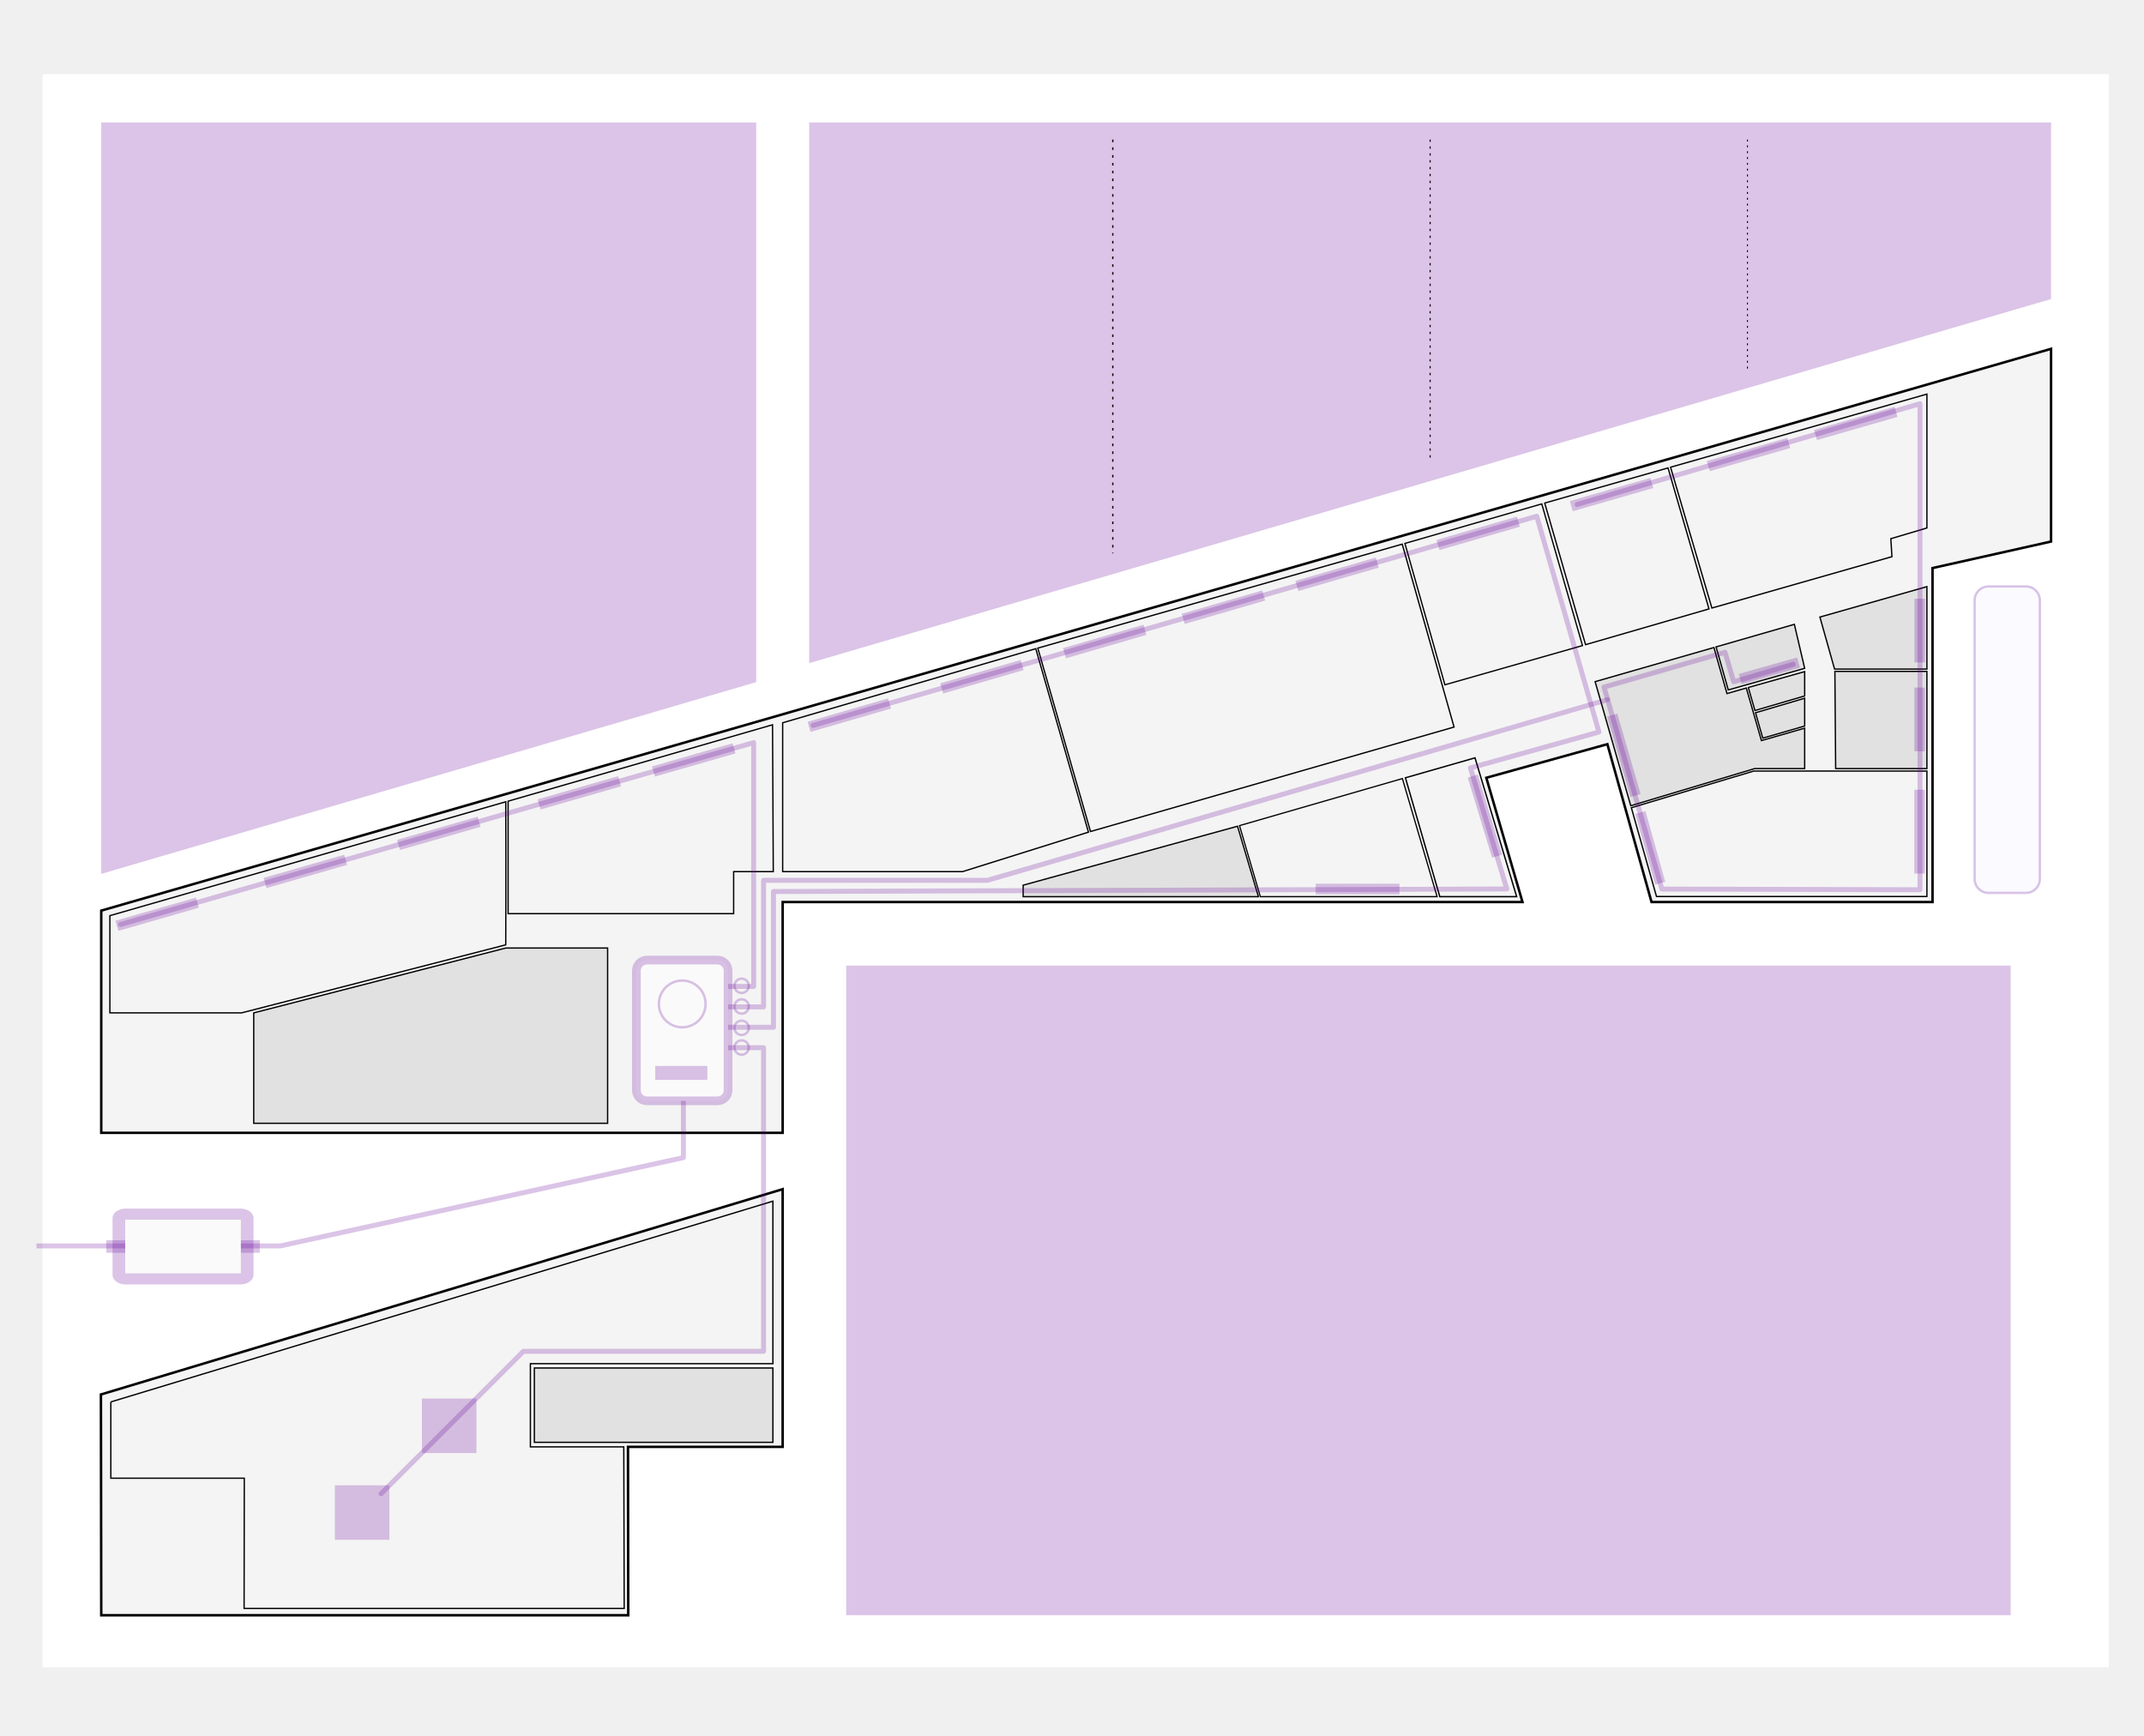
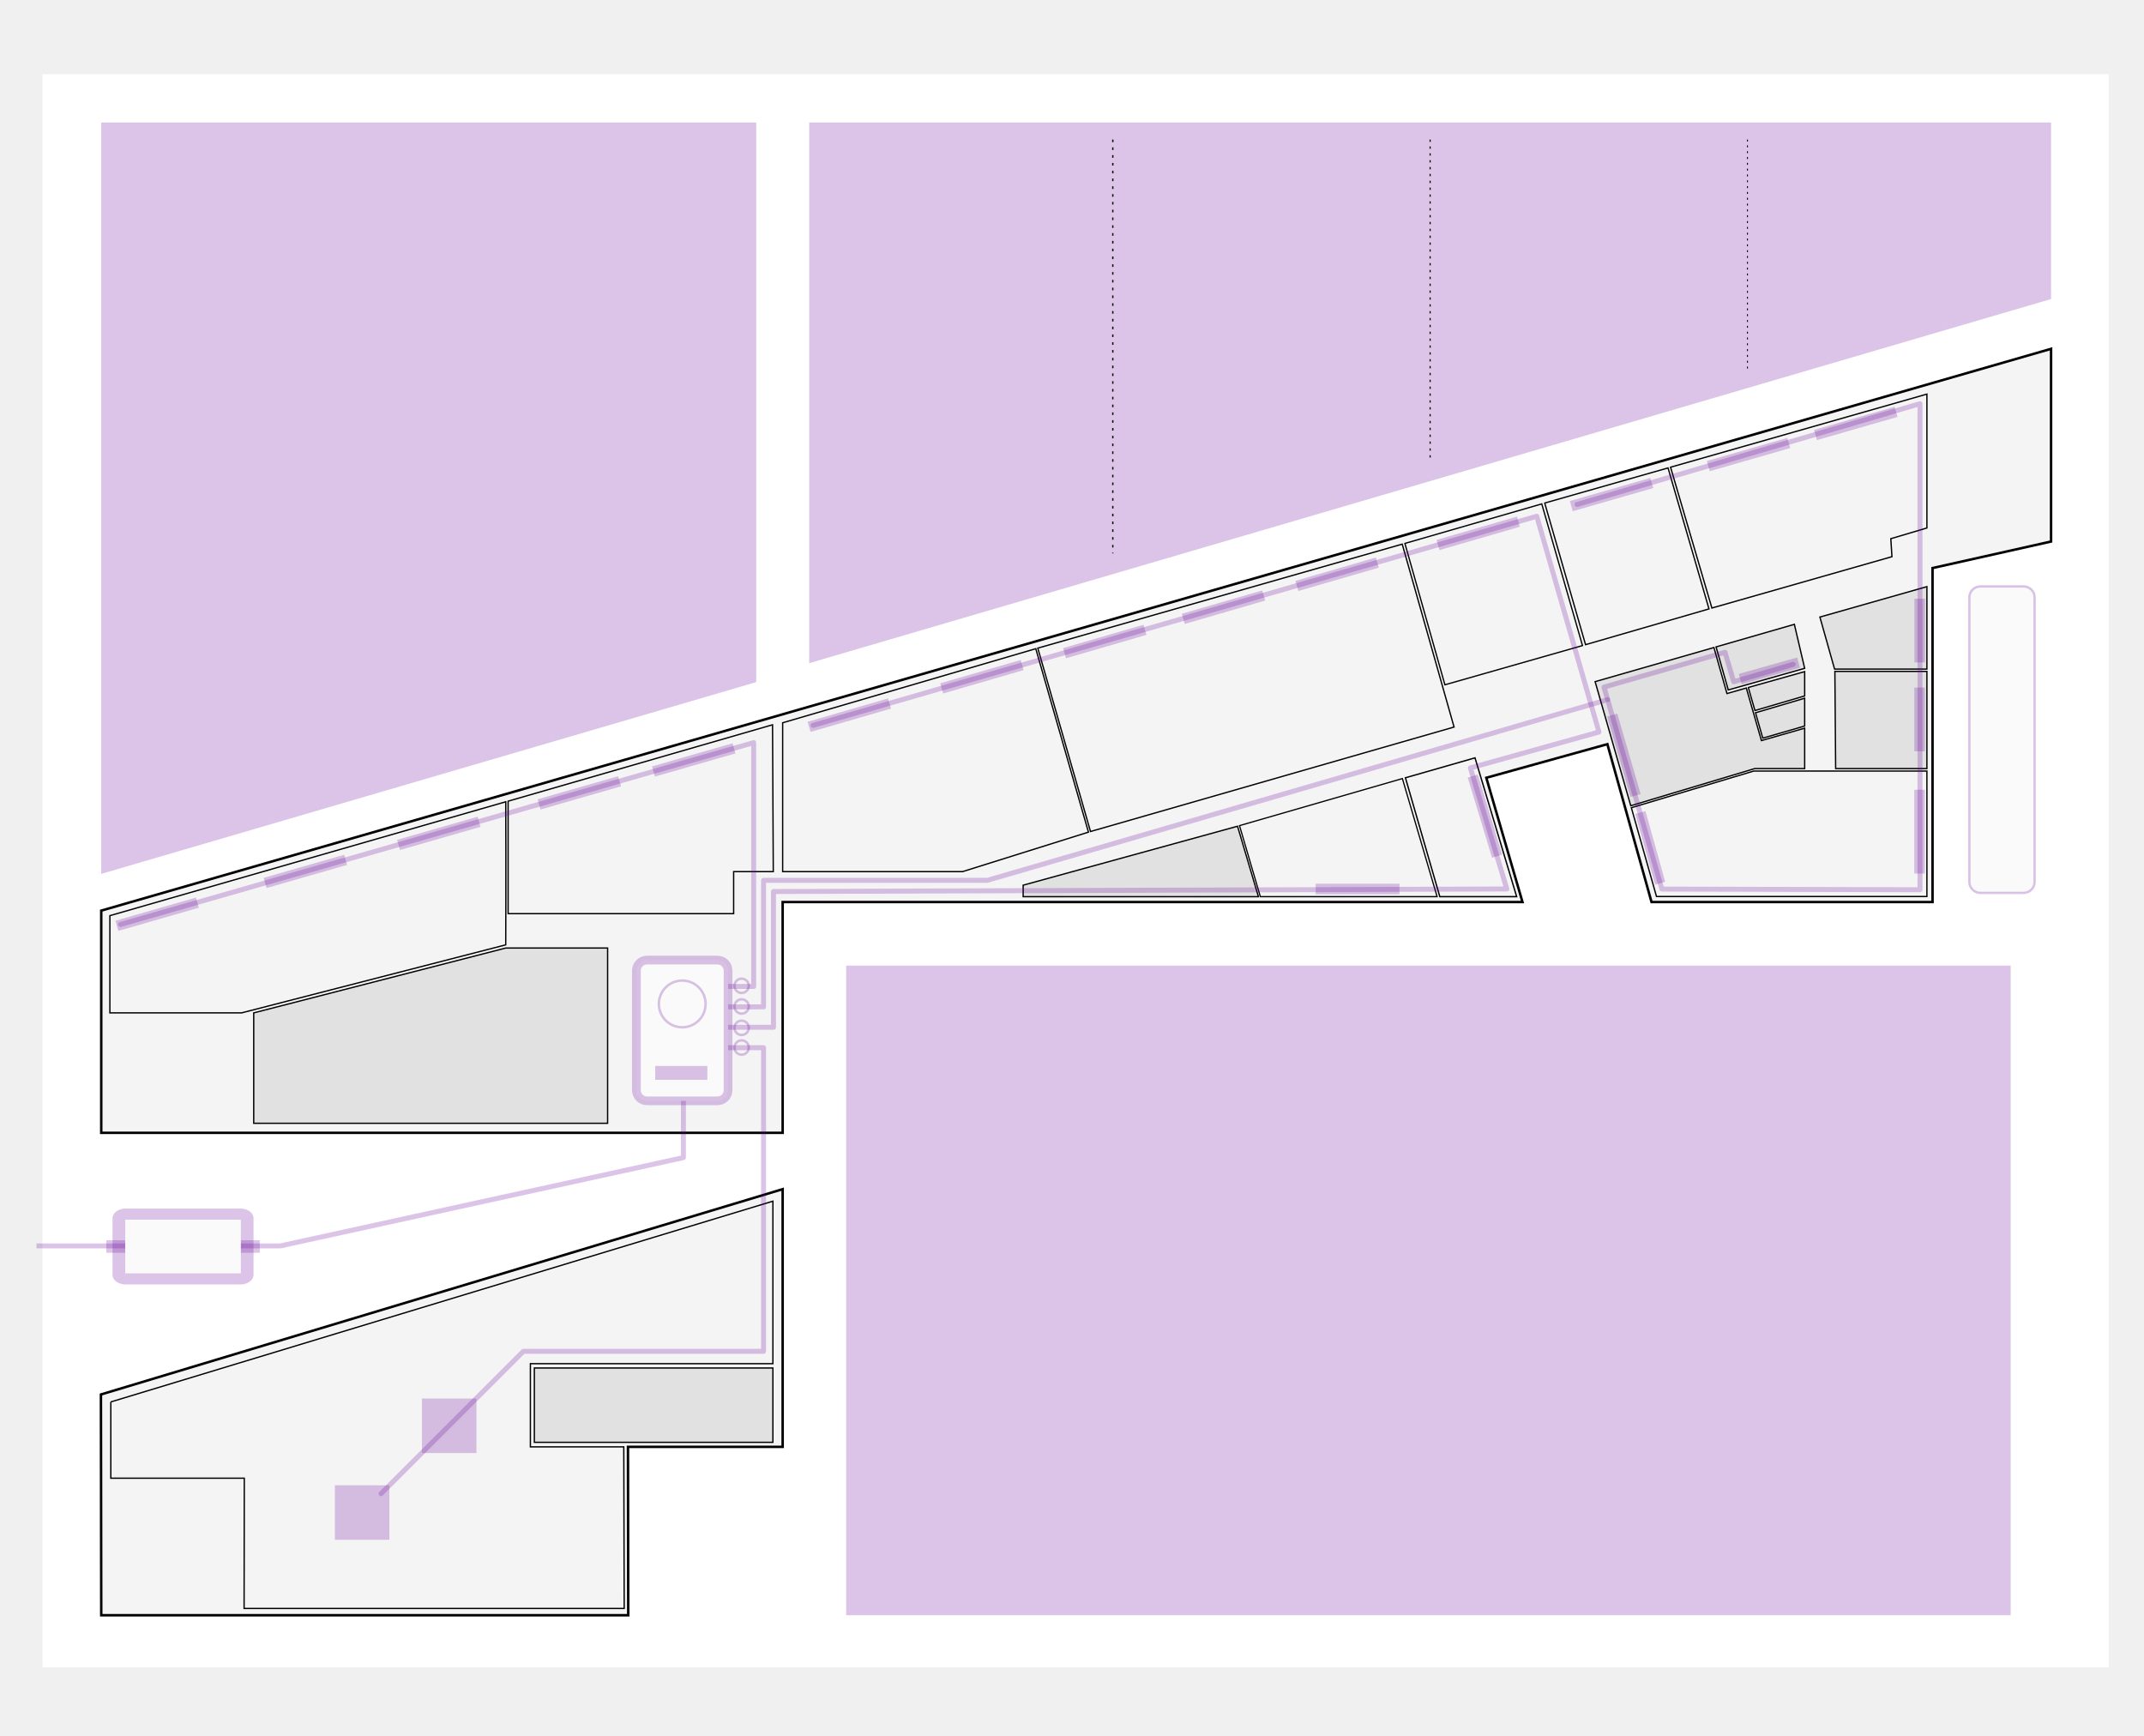
<svg xmlns="http://www.w3.org/2000/svg" width="432.435mm" height="350mm" viewBox="0 0 432.435 350" version="1.1" id="svg5">
  <defs id="defs2" />
  <g id="drawing" transform="translate(87.61958,-48.61679)" style="display:inline">
    <rect style="display:inline;opacity:1;fill:#ffffff;fill-opacity:1;stroke:none;stroke-width:0.47;stroke-linecap:butt;stroke-linejoin:round;stroke-miterlimit:4;stroke-dasharray:0.47, 3.759;stroke-dashoffset:0;stroke-opacity:1;stop-color:#000000" id="rect78717" width="416.761" height="321.272" x="-79.049" y="63.589" />
-     <rect style="opacity:1;fill:#fafaff;fill-opacity:1;stroke:#660099;stroke-width:0.477;stroke-linecap:round;stroke-linejoin:round;stroke-miterlimit:4;stroke-dasharray:none;stroke-opacity:0.231;stop-color:#000000" id="rect4922" width="13.162" height="61.81" x="310.649" y="166.878" ry="2.808" />
+     <rect style="opacity:1;fill:#fafafa;fill-opacity:1;stroke:#660099;stroke-width:0.477;stroke-linecap:round;stroke-linejoin:round;stroke-miterlimit:4;stroke-dasharray:none;stroke-opacity:0.231;stop-color:#000000" id="rect4922" width="13.162" height="61.81" x="309.59" y="166.878" ry="2.213" />
    <path style="fill:#000000;fill-opacity:0.045;stroke:#000000;stroke-width:0.5;stroke-linecap:butt;stroke-linejoin:miter;stroke-miterlimit:4;stroke-dasharray:none;stroke-opacity:1" d="m -67.199,232.262 -2.6e-4,44.81 h 137.438 l 2.6e-4,-46.537 149.22,1.2e-4 -7.295,-25.065 24.417,-6.778 8.905,31.842 h 56.677 v -67.358 l 23.907,-5.349 v -38.862 z" id="envelope_emelet" />
    <path style="fill:#000000;fill-opacity:0.045;stroke:#000000;stroke-width:0.5;stroke-linecap:butt;stroke-linejoin:miter;stroke-miterlimit:4;stroke-dasharray:none;stroke-opacity:1" d="M -67.263,329.841 70.239,288.436 v 51.967 H 39.042 l 0.051,33.958 -106.292,-4e-4 z" id="envelope_foldszint" />
    <path style="fill:#660099;fill-opacity:0.231;stroke:none;stroke-width:0.265px;stroke-linecap:butt;stroke-linejoin:miter;stroke-opacity:1" d="M 75.588,182.353 V 73.313 l 250.482,-2.96e-4 v 35.611 z" id="path91226" class="clickthrough" />
    <path style="fill:#660099;fill-opacity:0.231;stroke:none;stroke-width:0.265px;stroke-linecap:butt;stroke-linejoin:miter;stroke-opacity:1" d="M 64.905,73.313 H -67.199 V 224.848 L 64.905,186.179 Z" id="path92253" />
    <rect style="display:inline;opacity:0;fill:#660099;fill-opacity:0.231;stroke:none;stroke-width:1.314;stroke-linecap:butt;stroke-linejoin:round;stroke-miterlimit:4;stroke-dasharray:none;stroke-dashoffset:0;stroke-opacity:0.231;stop-color:#000000" id="rect93623-7" width="58.473" height="31.883" x="267.598" y="73.312" />
    <rect style="display:inline;opacity:0;fill:#660099;fill-opacity:0.231;stroke:none;stroke-width:1.652;stroke-linecap:butt;stroke-linejoin:round;stroke-miterlimit:4;stroke-dasharray:none;stroke-dashoffset:0;stroke-opacity:0.231;stop-color:#000000" id="rect93623-9" width="58.473" height="50.375" x="203.594" y="73.313" />
    <rect style="display:inline;opacity:0;fill:#660099;fill-opacity:0.231;stroke:none;stroke-width:1.933;stroke-linecap:butt;stroke-linejoin:round;stroke-miterlimit:4;stroke-dasharray:none;stroke-dashoffset:0;stroke-opacity:0.231;stop-color:#000000" id="rect93623-6" width="58.473" height="68.96" x="139.591" y="73.313" />
    <rect style="opacity:0;fill:#660099;fill-opacity:0.231;stroke:none;stroke-width:2.178;stroke-linecap:butt;stroke-linejoin:round;stroke-miterlimit:4;stroke-dasharray:none;stroke-dashoffset:0;stroke-opacity:0.231;stop-color:#000000" id="rect93623" width="58.473" height="87.577" x="75.588" y="73.313" />
    <g id="g2723">
      <path style="display:inline;fill:none;stroke:#000000;stroke-width:0.262;stroke-linecap:butt;stroke-linejoin:miter;stroke-miterlimit:4;stroke-dasharray:0.524, 1.048;stroke-dashoffset:0;stroke-opacity:1" d="M 136.826,76.762 V 160.214" id="path942" />
      <path style="display:inline;fill:none;stroke:#000000;stroke-width:0.231;stroke-linecap:butt;stroke-linejoin:miter;stroke-miterlimit:4;stroke-dasharray:0.461, 0.923;stroke-dashoffset:0;stroke-opacity:1" d="M 200.829,76.762 V 141.429" id="path942-6" />
      <path style="display:inline;fill:none;stroke:#000000;stroke-width:0.196;stroke-linecap:butt;stroke-linejoin:miter;stroke-miterlimit:4;stroke-dasharray:0.391, 0.783;stroke-dashoffset:0;stroke-opacity:1" d="M 264.832,76.762 V 123.305" id="path942-6-3" />
    </g>
    <path style="display:inline;fill:#660099;fill-opacity:0.231;stroke:none;stroke-width:0.256;stroke-linecap:butt;stroke-linejoin:miter;stroke-miterlimit:4;stroke-dasharray:0.256, 3.074;stroke-dashoffset:0;stroke-opacity:1" d="M 317.927,243.35 H 83.054 v 131.012 H 317.927 Z" id="graph" />
    <rect style="display:inline;fill:#660099;fill-opacity:0.231;stroke:none;stroke-width:0.081;stroke-linecap:butt;stroke-linejoin:round;stroke-miterlimit:4;stroke-dasharray:none;stroke-dashoffset:0;stroke-opacity:1;stop-color:#000000" id="rect41701-4" width="30.954" height="2.526" x="-66.18" y="298.739" rx="0" ry="0" />
    <path style="fill:none;stroke:#660099;stroke-width:1;stroke-linecap:butt;stroke-linejoin:round;stroke-miterlimit:4;stroke-dasharray:none;stroke-opacity:0.231" d="m 50.221,268.504 v 13.569 l -81.292,17.807 h -49.188" id="path43866" />
    <rect style="display:inline;fill:#660099;fill-opacity:0.231;stroke:none;stroke-width:0.125;stroke-linecap:round;stroke-linejoin:round;stroke-miterlimit:4;stroke-dasharray:none;stroke-dashoffset:0;stroke-opacity:1;stop-color:#000000" id="rect14422-5" width="28.44" height="15.302" x="-64.923" y="292.351" rx="2.626" ry="1.935" />
    <rect style="display:inline;opacity:1;fill:#fafafa;fill-opacity:1;stroke:none;stroke-width:0.145;stroke-linecap:butt;stroke-linejoin:round;stroke-miterlimit:4;stroke-dasharray:none;stroke-dashoffset:0;stroke-opacity:1;stop-color:#000000" id="rect41701" width="23.323" height="10.824" x="-62.365" y="294.59" rx="0" ry="0" />
-     <path style="display:inline;fill:none;stroke:#000000;stroke-width:0.265px;stroke-linecap:butt;stroke-linejoin:miter;stroke-opacity:1" d="m 249.325,142.838 8.335,28.402 36.318,-10.36 -0.228,-3.626 7.28,-2.161 v -26.997 z" id="Gólyafészek" />
-     <path style="display:inline;fill:none;stroke:#000000;stroke-width:0.265px;stroke-linecap:butt;stroke-linejoin:miter;stroke-opacity:1" d="m 241.416,211.511 24.682,-7.397 h 34.931 v 25.306 h -54.54 z" id="Oktopusz" />
-     <path style="display:inline;fill:none;stroke:#000000;stroke-width:0.263px;stroke-linecap:butt;stroke-linejoin:miter;stroke-opacity:1" d="m 223.944,150.065 24.872,-7.081 8.259,28.432 -24.897,7.212 z" id="PK" />
-     <path style="display:inline;fill:none;stroke:#000000;stroke-width:0.259px;stroke-linecap:butt;stroke-linejoin:miter;stroke-opacity:1" d="m 223.348,150.241 -27.604,7.966 8.067,28.512 27.748,-7.909 z" id="SZGK" />
-     <path style="display:inline;fill:none;stroke:#000000;stroke-width:0.275px;stroke-linecap:butt;stroke-linejoin:miter;stroke-opacity:1" d="m 195.851,205.472 14.031,-4.019 8.403,27.991 h -15.503 z" id="Gólyairoda" />
-     <path style="display:inline;fill:none;stroke:#000000;stroke-width:0.247px;stroke-linecap:butt;stroke-linejoin:miter;stroke-opacity:1" d="m 195.236,205.632 -32.852,9.487 4.201,14.326 h 35.652 z" id="Lahmacun" />
-     <path style="fill:none;stroke:#000000;stroke-width:0.265px;stroke-linecap:butt;stroke-linejoin:miter;stroke-opacity:1" d="m 121.291,179.439 10.624,36.995 -25.401,7.966 H 70.239 v -30.02 z" id="Mérce" />
-     <path style="fill:none;stroke:#000000;stroke-width:0.265px;stroke-linecap:butt;stroke-linejoin:miter;stroke-opacity:1" d="m 68.346,224.399 -0.149,-29.618 -53.33,15.41 v 22.688 h 45.486 l 4.94e-4,-8.48 z" id="kisterem" />
-     <path style="fill:none;stroke:#000000;stroke-width:0.265px;stroke-linecap:butt;stroke-linejoin:miter;stroke-opacity:1" d="m 14.385,210.313 -79.843,22.964 v 19.607 h 26.56 l 53.283,-13.721 c 0,0 0.062,-14.952 -1.64e-4,-28.849 z" id="vendégtér" />
    <path style="fill:none;stroke:#000000;stroke-width:0.265px;stroke-linecap:butt;stroke-linejoin:miter;stroke-opacity:1" d="m 195.203,158.354 -73.506,20.969 10.633,36.986 73.328,-21.07 z" id="OktopuszKeramia" />
    <path style="fill:#000000;fill-opacity:0.08;stroke:#000000;stroke-width:0.265px;stroke-linecap:butt;stroke-linejoin:miter;stroke-opacity:1" d="m 161.984,215.244 -43.238,11.888 v 2.313 h 47.449 z" id="haromszogRaktar" />
    <path style="fill:#000000;fill-opacity:0.08;stroke:#000000;stroke-width:0.265px;stroke-linecap:butt;stroke-linejoin:miter;stroke-opacity:1" d="m 241.296,211.112 -7.188,-25.028 23.962,-6.881 2.633,9.284 3.902,-1.121 3.046,10.607 8.724,-2.507 v 8.156 h -10.085 z" id="GEP" />
    <path style="fill:#000000;fill-opacity:0.08;stroke:#000000;stroke-width:0.265px;stroke-linecap:butt;stroke-linejoin:miter;stroke-opacity:1" d="m 279.446,173.059 21.583,-6.136 v 16.636 h -18.623 z" id="kistargyalo" />
    <path style="fill:#000000;fill-opacity:0.08;stroke:#000000;stroke-width:0.265px;stroke-linecap:butt;stroke-linejoin:miter;stroke-opacity:1" d="m 301.029,184.014 1e-5,19.61 H 282.623 l -0.156,-19.61 z" id="OktopuszSzitaKismuhely" />
    <path style="fill:#000000;fill-opacity:0.08;stroke:#000000;stroke-width:0.265px;stroke-linecap:butt;stroke-linejoin:miter;stroke-opacity:1" d="m 276.375,184.059 -11.368,3.199 1.336,4.652 10.032,-2.944 z" id="wc1" />
    <path style="fill:#000000;fill-opacity:0.08;stroke:#000000;stroke-width:0.265px;stroke-linecap:butt;stroke-linejoin:miter;stroke-opacity:1" d="m 276.375,189.428 v 5.607 l -8.453,2.447 -1.461,-5.125 z" id="wc2" />
    <path style="fill:#000000;fill-opacity:0.08;stroke:#000000;stroke-width:0.265px;stroke-linecap:butt;stroke-linejoin:miter;stroke-opacity:1" d="m 274.295,174.526 -15.794,4.552 2.461,8.679 15.413,-4.358 z" id="wc3" />
    <path style="display:inline;fill:#000000;fill-opacity:0.08;stroke:#000000;stroke-width:0.265;stroke-linecap:butt;stroke-linejoin:miter;stroke-miterlimit:4;stroke-dasharray:none;stroke-opacity:1" d="m 34.934,239.808 -20.548,-4e-5 -50.832,13.076 v 22.269 l 71.38,-3.8e-4 z" id="pult" />
    <path style="display:inline;fill:#000000;fill-opacity:0.08;stroke:#000000;stroke-width:0.265px;stroke-linecap:butt;stroke-linejoin:miter;stroke-opacity:1" d="m 68.271,324.5 v 14.989 h -48.113 v -14.989 z" id="lenti_wc" />
-     <path style="fill:none;stroke:#000000;stroke-width:0.265px;stroke-linecap:butt;stroke-linejoin:miter;stroke-opacity:1" d="m -65.267,331.342 133.538,-40.484 v 32.772 h -48.913 v 16.774 h 18.837 l 0.083,32.587 h -76.665 l 0.04,-26.26 h -26.92 v -15.388" id="Trafóház" />
+     <g id="g912">
+       <path style="display:inline;fill:none;stroke:#000000;stroke-width:0.265px;stroke-linecap:butt;stroke-linejoin:miter;stroke-opacity:1" d="m 249.325,142.838 8.335,28.402 36.318,-10.36 -0.228,-3.626 7.28,-2.161 v -26.997 z" id="Gólyafészek" />
+       <path style="display:inline;fill:none;stroke:#000000;stroke-width:0.265px;stroke-linecap:butt;stroke-linejoin:miter;stroke-opacity:1" d="m 241.416,211.511 24.682,-7.397 h 34.931 v 25.306 h -54.54 z" id="Oktopusz" />
+       <path style="display:inline;fill:none;stroke:#000000;stroke-width:0.263px;stroke-linecap:butt;stroke-linejoin:miter;stroke-opacity:1" d="m 223.944,150.065 24.872,-7.081 8.259,28.432 -24.897,7.212 z" id="PK" />
+       <path style="display:inline;fill:none;stroke:#000000;stroke-width:0.259px;stroke-linecap:butt;stroke-linejoin:miter;stroke-opacity:1" d="m 223.348,150.241 -27.604,7.966 8.067,28.512 27.748,-7.909 z" id="SZGK" />
+       <path style="display:inline;fill:none;stroke:#000000;stroke-width:0.275px;stroke-linecap:butt;stroke-linejoin:miter;stroke-opacity:1" d="m 195.851,205.472 14.031,-4.019 8.403,27.991 h -15.503 z" id="Gólyairoda" />
+       <path style="display:inline;fill:none;stroke:#000000;stroke-width:0.247px;stroke-linecap:butt;stroke-linejoin:miter;stroke-opacity:1" d="m 195.236,205.632 -32.852,9.487 4.201,14.326 h 35.652 z" id="Lahmacun" />
+       <path style="fill:none;stroke:#000000;stroke-width:0.265px;stroke-linecap:butt;stroke-linejoin:miter;stroke-opacity:1" d="m 121.291,179.439 10.624,36.995 -25.401,7.966 H 70.239 v -30.02 z" id="Mérce" />
+       <path style="fill:none;stroke:#000000;stroke-width:0.265px;stroke-linecap:butt;stroke-linejoin:miter;stroke-opacity:1" d="m 68.346,224.399 -0.149,-29.618 -53.33,15.41 v 22.688 h 45.486 l 4.94e-4,-8.48 z" id="kisterem" />
+       <path style="fill:none;stroke:#000000;stroke-width:0.265px;stroke-linecap:butt;stroke-linejoin:miter;stroke-opacity:1" d="m 14.385,210.313 -79.843,22.964 v 19.607 h 26.56 l 53.283,-13.721 c 0,0 0.062,-14.952 -1.64e-4,-28.849 z" id="vendégtér" />
+       <path style="fill:none;stroke:#000000;stroke-width:0.265px;stroke-linecap:butt;stroke-linejoin:miter;stroke-opacity:1" d="m -65.267,331.342 133.538,-40.484 v 32.772 h -48.913 v 16.774 h 18.837 l 0.083,32.587 h -76.665 l 0.04,-26.26 h -26.92 v -15.388" id="Trafóház" />
+     </g>
    <g id="g33836" transform="translate(-4.233333,4.233333)" class="clickthrough">
      <rect style="opacity:1;fill:#660099;fill-opacity:0.231;stroke:none;stroke-width:0.215;stroke-linecap:butt;stroke-linejoin:round;stroke-miterlimit:4;stroke-dasharray:none;stroke-dashoffset:0;stroke-opacity:0.231;stop-color:#000000" id="rect33730" width="10.995" height="10.995" x="-15.842" y="343.921" />
      <rect style="display:inline;fill:#660099;fill-opacity:0.231;stroke:none;stroke-width:0.215;stroke-linecap:butt;stroke-linejoin:round;stroke-miterlimit:4;stroke-dasharray:none;stroke-dashoffset:0;stroke-opacity:0.231;stop-color:#000000" id="rect33730-9" width="10.995" height="10.995" x="1.713" y="326.428" />
    </g>
    <g id="g33423" class="clickthrough">
      <rect style="display:inline;fill:#660099;fill-opacity:0.231;stroke:none;stroke-width:0.215;stroke-linecap:butt;stroke-linejoin:round;stroke-miterlimit:4;stroke-dasharray:none;stroke-dashoffset:0;stroke-opacity:0.231;stop-color:#000000" id="rect31216-2-3-52" width="16.898" height="2.128" x="-13.937" y="207.4" ry="0" transform="rotate(-16.0342)" />
      <rect style="display:inline;fill:#660099;fill-opacity:0.231;stroke:none;stroke-width:0.215;stroke-linecap:butt;stroke-linejoin:round;stroke-miterlimit:4;stroke-dasharray:none;stroke-dashoffset:0;stroke-opacity:0.231;stop-color:#000000" id="rect31216-2-3-9" width="16.898" height="2.128" x="-37.952" y="207.406" ry="0" transform="rotate(-16.0342)" />
      <rect style="display:inline;fill:#660099;fill-opacity:0.231;stroke:none;stroke-width:0.215;stroke-linecap:butt;stroke-linejoin:round;stroke-miterlimit:4;stroke-dasharray:none;stroke-dashoffset:0;stroke-opacity:0.231;stop-color:#000000" id="rect31216-2-3-52-2" width="16.898" height="2.128" x="-67.448" y="207.428" ry="0" transform="rotate(-16.0342)" />
      <rect style="display:inline;fill:#660099;fill-opacity:0.231;stroke:none;stroke-width:0.215;stroke-linecap:butt;stroke-linejoin:round;stroke-miterlimit:4;stroke-dasharray:none;stroke-dashoffset:0;stroke-opacity:0.231;stop-color:#000000" id="rect31216-2-3-9-4" width="16.898" height="2.128" x="-95.438" y="207.37" ry="0" transform="rotate(-16.0342)" />
      <rect style="display:inline;fill:#660099;fill-opacity:0.231;stroke:none;stroke-width:0.215;stroke-linecap:butt;stroke-linejoin:round;stroke-miterlimit:4;stroke-dasharray:none;stroke-dashoffset:0;stroke-opacity:0.231;stop-color:#000000" id="rect31216-2-3-9-7" width="16.898" height="2.128" x="-126.548" y="207.414" ry="0" transform="rotate(-16.0342)" />
    </g>
    <g id="g33266" class="clickthrough" style="display:inline">
      <rect style="display:inline;fill:#660099;fill-opacity:0.231;stroke:none;stroke-width:0.202;stroke-linecap:butt;stroke-linejoin:round;stroke-miterlimit:4;stroke-dasharray:none;stroke-dashoffset:0;stroke-opacity:0.231;stop-color:#000000" id="rect31216-5" width="14.824" height="2.128" x="270.131" y="-178.086" ry="0" transform="rotate(74.37511)" />
      <rect style="display:inline;fill:#660099;fill-opacity:0.231;stroke:none;stroke-width:0.215;stroke-linecap:butt;stroke-linejoin:round;stroke-miterlimit:4;stroke-dasharray:none;stroke-dashoffset:0;stroke-opacity:0.231;stop-color:#000000" id="rect31216-2" width="16.898" height="2.128" x="207.881" y="-300.616" ry="0" transform="rotate(90)" />
      <rect style="display:inline;fill:#660099;fill-opacity:0.231;stroke:none;stroke-width:0.215;stroke-linecap:butt;stroke-linejoin:round;stroke-miterlimit:4;stroke-dasharray:none;stroke-dashoffset:0;stroke-opacity:0.231;stop-color:#000000" id="rect31216-2-3" width="16.898" height="2.128" x="230.066" y="206.916" ry="0" transform="rotate(-16.0342)" />
      <rect style="display:inline;fill:#660099;fill-opacity:0.231;stroke:none;stroke-width:0.215;stroke-linecap:butt;stroke-linejoin:round;stroke-miterlimit:4;stroke-dasharray:none;stroke-dashoffset:0;stroke-opacity:0.231;stop-color:#000000" id="rect31216-2-3-5" width="16.898" height="2.128" x="207.547" y="206.973" ry="0" transform="rotate(-16.0342)" />
      <rect style="display:inline;fill:#660099;fill-opacity:0.231;stroke:none;stroke-width:0.183;stroke-linecap:butt;stroke-linejoin:round;stroke-miterlimit:4;stroke-dasharray:none;stroke-dashoffset:0;stroke-opacity:0.231;stop-color:#000000" id="rect31216-2-3-5-6" width="12.244" height="2.128" x="203.242" y="248.944" ry="0" transform="matrix(0.9625472,-0.2711142,0.2709199,0.9626019,0,0)" />
      <rect style="display:inline;fill:#660099;fill-opacity:0.231;stroke:none;stroke-width:0.215;stroke-linecap:butt;stroke-linejoin:round;stroke-miterlimit:4;stroke-dasharray:none;stroke-dashoffset:0;stroke-opacity:0.231;stop-color:#000000" id="rect31216-2-3-6" width="16.898" height="2.128" x="178.761" y="207.098" ry="0" transform="rotate(-16.0342)" />
      <rect style="display:inline;fill:#660099;fill-opacity:0.231;stroke:none;stroke-width:0.215;stroke-linecap:butt;stroke-linejoin:round;stroke-miterlimit:4;stroke-dasharray:none;stroke-dashoffset:0;stroke-opacity:0.231;stop-color:#000000" id="rect31216-1-8-1" width="16.898" height="2.128" x="251.416" y="-175.436" ry="0" transform="rotate(73.80998)" />
      <rect style="display:inline;fill:#660099;fill-opacity:0.231;stroke:none;stroke-width:0.188;stroke-linecap:butt;stroke-linejoin:round;stroke-miterlimit:4;stroke-dasharray:none;stroke-dashoffset:0;stroke-opacity:0.231;stop-color:#000000" id="rect31216-2-1" width="12.853" height="2.128" x="169.357" y="-300.649" ry="0" transform="rotate(90)" />
      <rect style="display:inline;fill:#660099;fill-opacity:0.231;stroke:none;stroke-width:0.188;stroke-linecap:butt;stroke-linejoin:round;stroke-miterlimit:4;stroke-dasharray:none;stroke-dashoffset:0;stroke-opacity:0.231;stop-color:#000000" id="rect31216-2-1-2" width="12.853" height="2.128" x="187.281" y="-300.629" ry="0" transform="rotate(90)" />
    </g>
    <g id="g32196" class="clickthrough">
      <rect style="opacity:1;fill:#660099;fill-opacity:0.231;stroke:none;stroke-width:0.215;stroke-linecap:butt;stroke-linejoin:round;stroke-miterlimit:4;stroke-dasharray:none;stroke-dashoffset:0;stroke-opacity:0.231;stop-color:#000000" id="rect31216" width="16.898" height="2.128" x="177.75" y="226.834" ry="0" />
      <rect style="display:inline;fill:#660099;fill-opacity:0.231;stroke:none;stroke-width:0.215;stroke-linecap:butt;stroke-linejoin:round;stroke-miterlimit:4;stroke-dasharray:none;stroke-dashoffset:0;stroke-opacity:0.231;stop-color:#000000" id="rect31216-1" width="16.898" height="2.128" x="257.084" y="-141.929" ry="0" transform="rotate(73.12335)" />
      <rect style="display:inline;fill:#660099;fill-opacity:0.231;stroke:none;stroke-width:0.215;stroke-linecap:butt;stroke-linejoin:round;stroke-miterlimit:4;stroke-dasharray:none;stroke-dashoffset:0;stroke-opacity:0.231;stop-color:#000000" id="rect31216-1-8" width="16.898" height="2.128" x="150.182" y="207.619" ry="0" transform="rotate(-16.19002)" />
      <rect style="display:inline;fill:#660099;fill-opacity:0.231;stroke:none;stroke-width:0.215;stroke-linecap:butt;stroke-linejoin:round;stroke-miterlimit:4;stroke-dasharray:none;stroke-dashoffset:0;stroke-opacity:0.231;stop-color:#000000" id="rect31216-1-8-0" width="16.898" height="2.128" x="45.991" y="207.478" ry="0" transform="rotate(-16.19002)" />
      <rect style="display:inline;fill:#660099;fill-opacity:0.231;stroke:none;stroke-width:0.215;stroke-linecap:butt;stroke-linejoin:round;stroke-miterlimit:4;stroke-dasharray:none;stroke-dashoffset:0;stroke-opacity:0.231;stop-color:#000000" id="rect31216-1-8-05" width="16.898" height="2.128" x="18.144" y="207.467" ry="0" transform="rotate(-16.19002)" />
    </g>
    <path style="fill:none;stroke:#660099;stroke-width:1;stroke-linecap:round;stroke-linejoin:round;stroke-miterlimit:4;stroke-dasharray:none;stroke-opacity:0.231" d="m 46.68,259.908 19.71,-4.1e-4 v 8.769 52.461 l -48.441,4.1e-4 -28.707,28.707" id="path7279" class="clickthrough" />
    <path style="fill:none;stroke:#660099;stroke-width:1;stroke-linecap:round;stroke-linejoin:round;stroke-miterlimit:4;stroke-dasharray:none;stroke-opacity:0.231" d="m 47.714,255.792 20.676,-3.3e-4 1.87e-4,-27.381 147.911,-0.518 -7.345,-24.411 25.926,-7.237 -12.543,-43.514 -145.963,42.17" id="path6020" class="clickthrough" />
    <path style="fill:none;stroke:#660099;stroke-width:1;stroke-linecap:round;stroke-linejoin:round;stroke-miterlimit:4;stroke-dasharray:none;stroke-opacity:0.231" d="m 46.68,247.558 17.71,-7e-5 V 198.381 l -127.688,36.669" id="path6552" class="clickthrough" />
    <path style="fill:none;stroke:#660099;stroke-width:1;stroke-linecap:round;stroke-linejoin:round;stroke-miterlimit:4;stroke-dasharray:none;stroke-opacity:0.231" d="m 236.637,189.714 -0.745,-2.527 24.416,-7.023 1.757,5.943 12.006,-3.52" id="path1049" />
    <path style="fill:none;stroke:#660099;stroke-width:1;stroke-linecap:round;stroke-linejoin:round;stroke-miterlimit:4;stroke-dasharray:none;stroke-opacity:0.231" d="M 47.714,251.675 H 66.39 l 1.67e-4,-25.523 h 45.138 l 125.109,-36.438 10.936,38.204 52.058,0.129 v -98.02 l -69.163,20.327" id="path5000" class="clickthrough" />
    <g id="g900">
      <rect style="display:inline;fill:#660099;fill-opacity:0.231;stroke:none;stroke-width:0.215;stroke-linecap:butt;stroke-linejoin:round;stroke-miterlimit:4;stroke-dasharray:none;stroke-dashoffset:0;stroke-opacity:0.231;stop-color:#000000" id="rect31216-1-8-05-1" width="16.898" height="2.128" x="71.765" y="207.564" ry="0" transform="rotate(-16.19002)" />
      <rect style="display:inline;fill:#660099;fill-opacity:0.231;stroke:none;stroke-width:0.215;stroke-linecap:butt;stroke-linejoin:round;stroke-miterlimit:4;stroke-dasharray:none;stroke-dashoffset:0;stroke-opacity:0.231;stop-color:#000000" id="rect31216-1-8-05-8" width="16.898" height="2.128" x="96.692" y="207.593" ry="0" transform="rotate(-16.19002)" />
      <rect style="display:inline;fill:#660099;fill-opacity:0.231;stroke:none;stroke-width:0.215;stroke-linecap:butt;stroke-linejoin:round;stroke-miterlimit:4;stroke-dasharray:none;stroke-dashoffset:0;stroke-opacity:0.231;stop-color:#000000" id="rect31216-1-8-05-8-2" width="16.898" height="2.128" x="120.553" y="207.607" ry="0" transform="rotate(-16.19002)" />
    </g>
    <rect style="opacity:1;fill:#fafafa;fill-opacity:1;stroke:#660099;stroke-width:1.755;stroke-linecap:round;stroke-linejoin:round;stroke-miterlimit:4;stroke-dasharray:none;stroke-dashoffset:0;stroke-opacity:0.231;stop-color:#000000" id="rect14620" width="18.49" height="28.387" x="40.739" y="242.236" ry="2.14" />
    <rect style="opacity:1;fill:#660099;fill-opacity:0.231;stroke:none;stroke-width:0.204;stroke-linecap:round;stroke-linejoin:round;stroke-miterlimit:4;stroke-dasharray:none;stroke-dashoffset:0;stroke-opacity:0.79;stop-color:#000000" id="rect14422" width="10.515" height="2.803" x="44.536" y="263.584" class="clickthrough" />
    <circle style="display:inline;fill:none;fill-opacity:0.231;stroke:#660099;stroke-width:0.5;stroke-linecap:butt;stroke-linejoin:round;stroke-miterlimit:4;stroke-dasharray:none;stroke-dashoffset:0;stroke-opacity:0.231;stop-color:#000000" id="path79704-9" cx="49.984" cy="251.079" r="4.713" class="clickthrough" />
    <circle style="opacity:1;fill:none;fill-opacity:0.231;stroke:#660099;stroke-width:0.5;stroke-linecap:butt;stroke-linejoin:round;stroke-miterlimit:4;stroke-dasharray:none;stroke-dashoffset:0;stroke-opacity:0.231;stop-color:#000000" id="path79704" cx="61.961" cy="247.427" r="1.444" />
    <circle style="display:inline;fill:none;fill-opacity:0.231;stroke:#660099;stroke-width:0.5;stroke-linecap:butt;stroke-linejoin:round;stroke-miterlimit:4;stroke-dasharray:none;stroke-dashoffset:0;stroke-opacity:0.231;stop-color:#000000" id="path79704-7" cx="61.961" cy="259.873" r="1.444" />
    <circle style="display:inline;fill:none;fill-opacity:0.231;stroke:#660099;stroke-width:0.5;stroke-linecap:butt;stroke-linejoin:round;stroke-miterlimit:4;stroke-dasharray:none;stroke-dashoffset:0;stroke-opacity:0.231;stop-color:#000000" id="path79704-2" cx="61.961" cy="255.897" r="1.444" />
    <circle style="display:inline;fill:none;fill-opacity:0.231;stroke:#660099;stroke-width:0.5;stroke-linecap:butt;stroke-linejoin:round;stroke-miterlimit:4;stroke-dasharray:none;stroke-dashoffset:0;stroke-opacity:0.231;stop-color:#000000" id="path79704-8" cx="61.961" cy="251.594" r="1.444" />
    <path style="fill:none;fill-opacity:0.281;stroke:none;stroke-width:0.265;stroke-linecap:butt;stroke-linejoin:miter;stroke-miterlimit:4;stroke-dasharray:0.265, 3.18;stroke-dashoffset:0;stroke-opacity:1" d="M 15.84,241.412 H 66.448 v 31.712 H 15.84 Z" id="control" />
  </g>
</svg>
